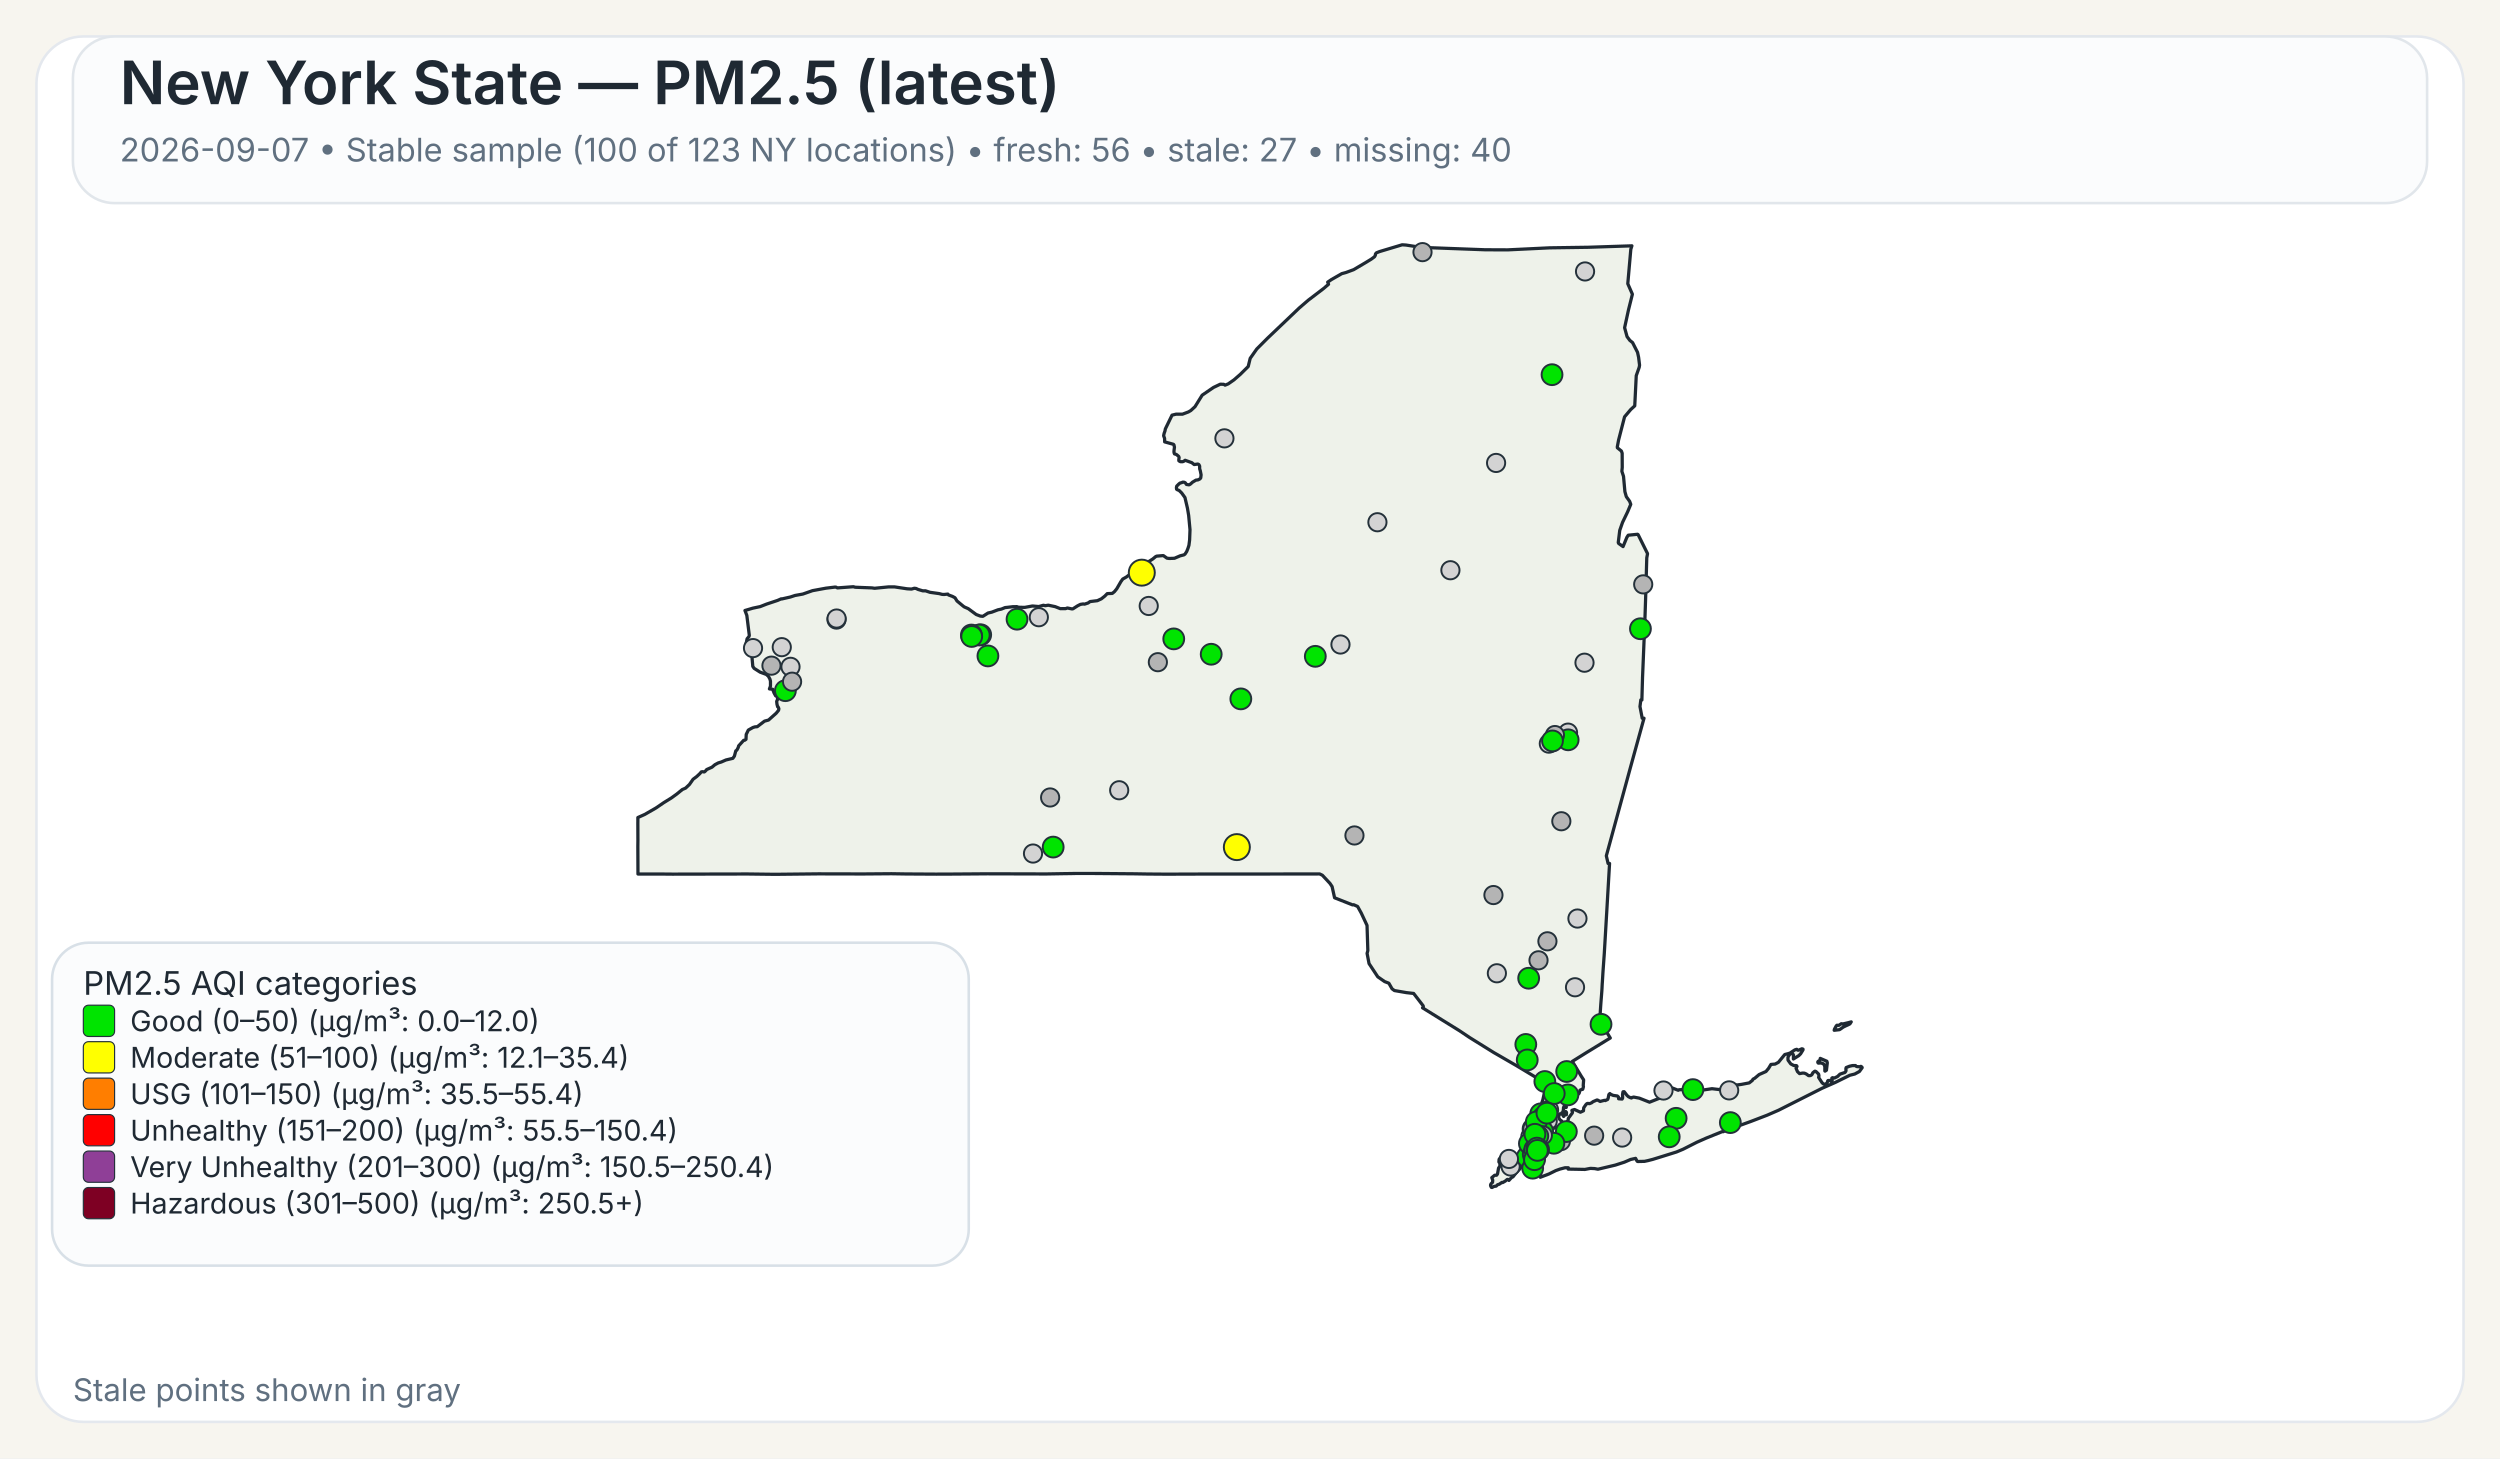
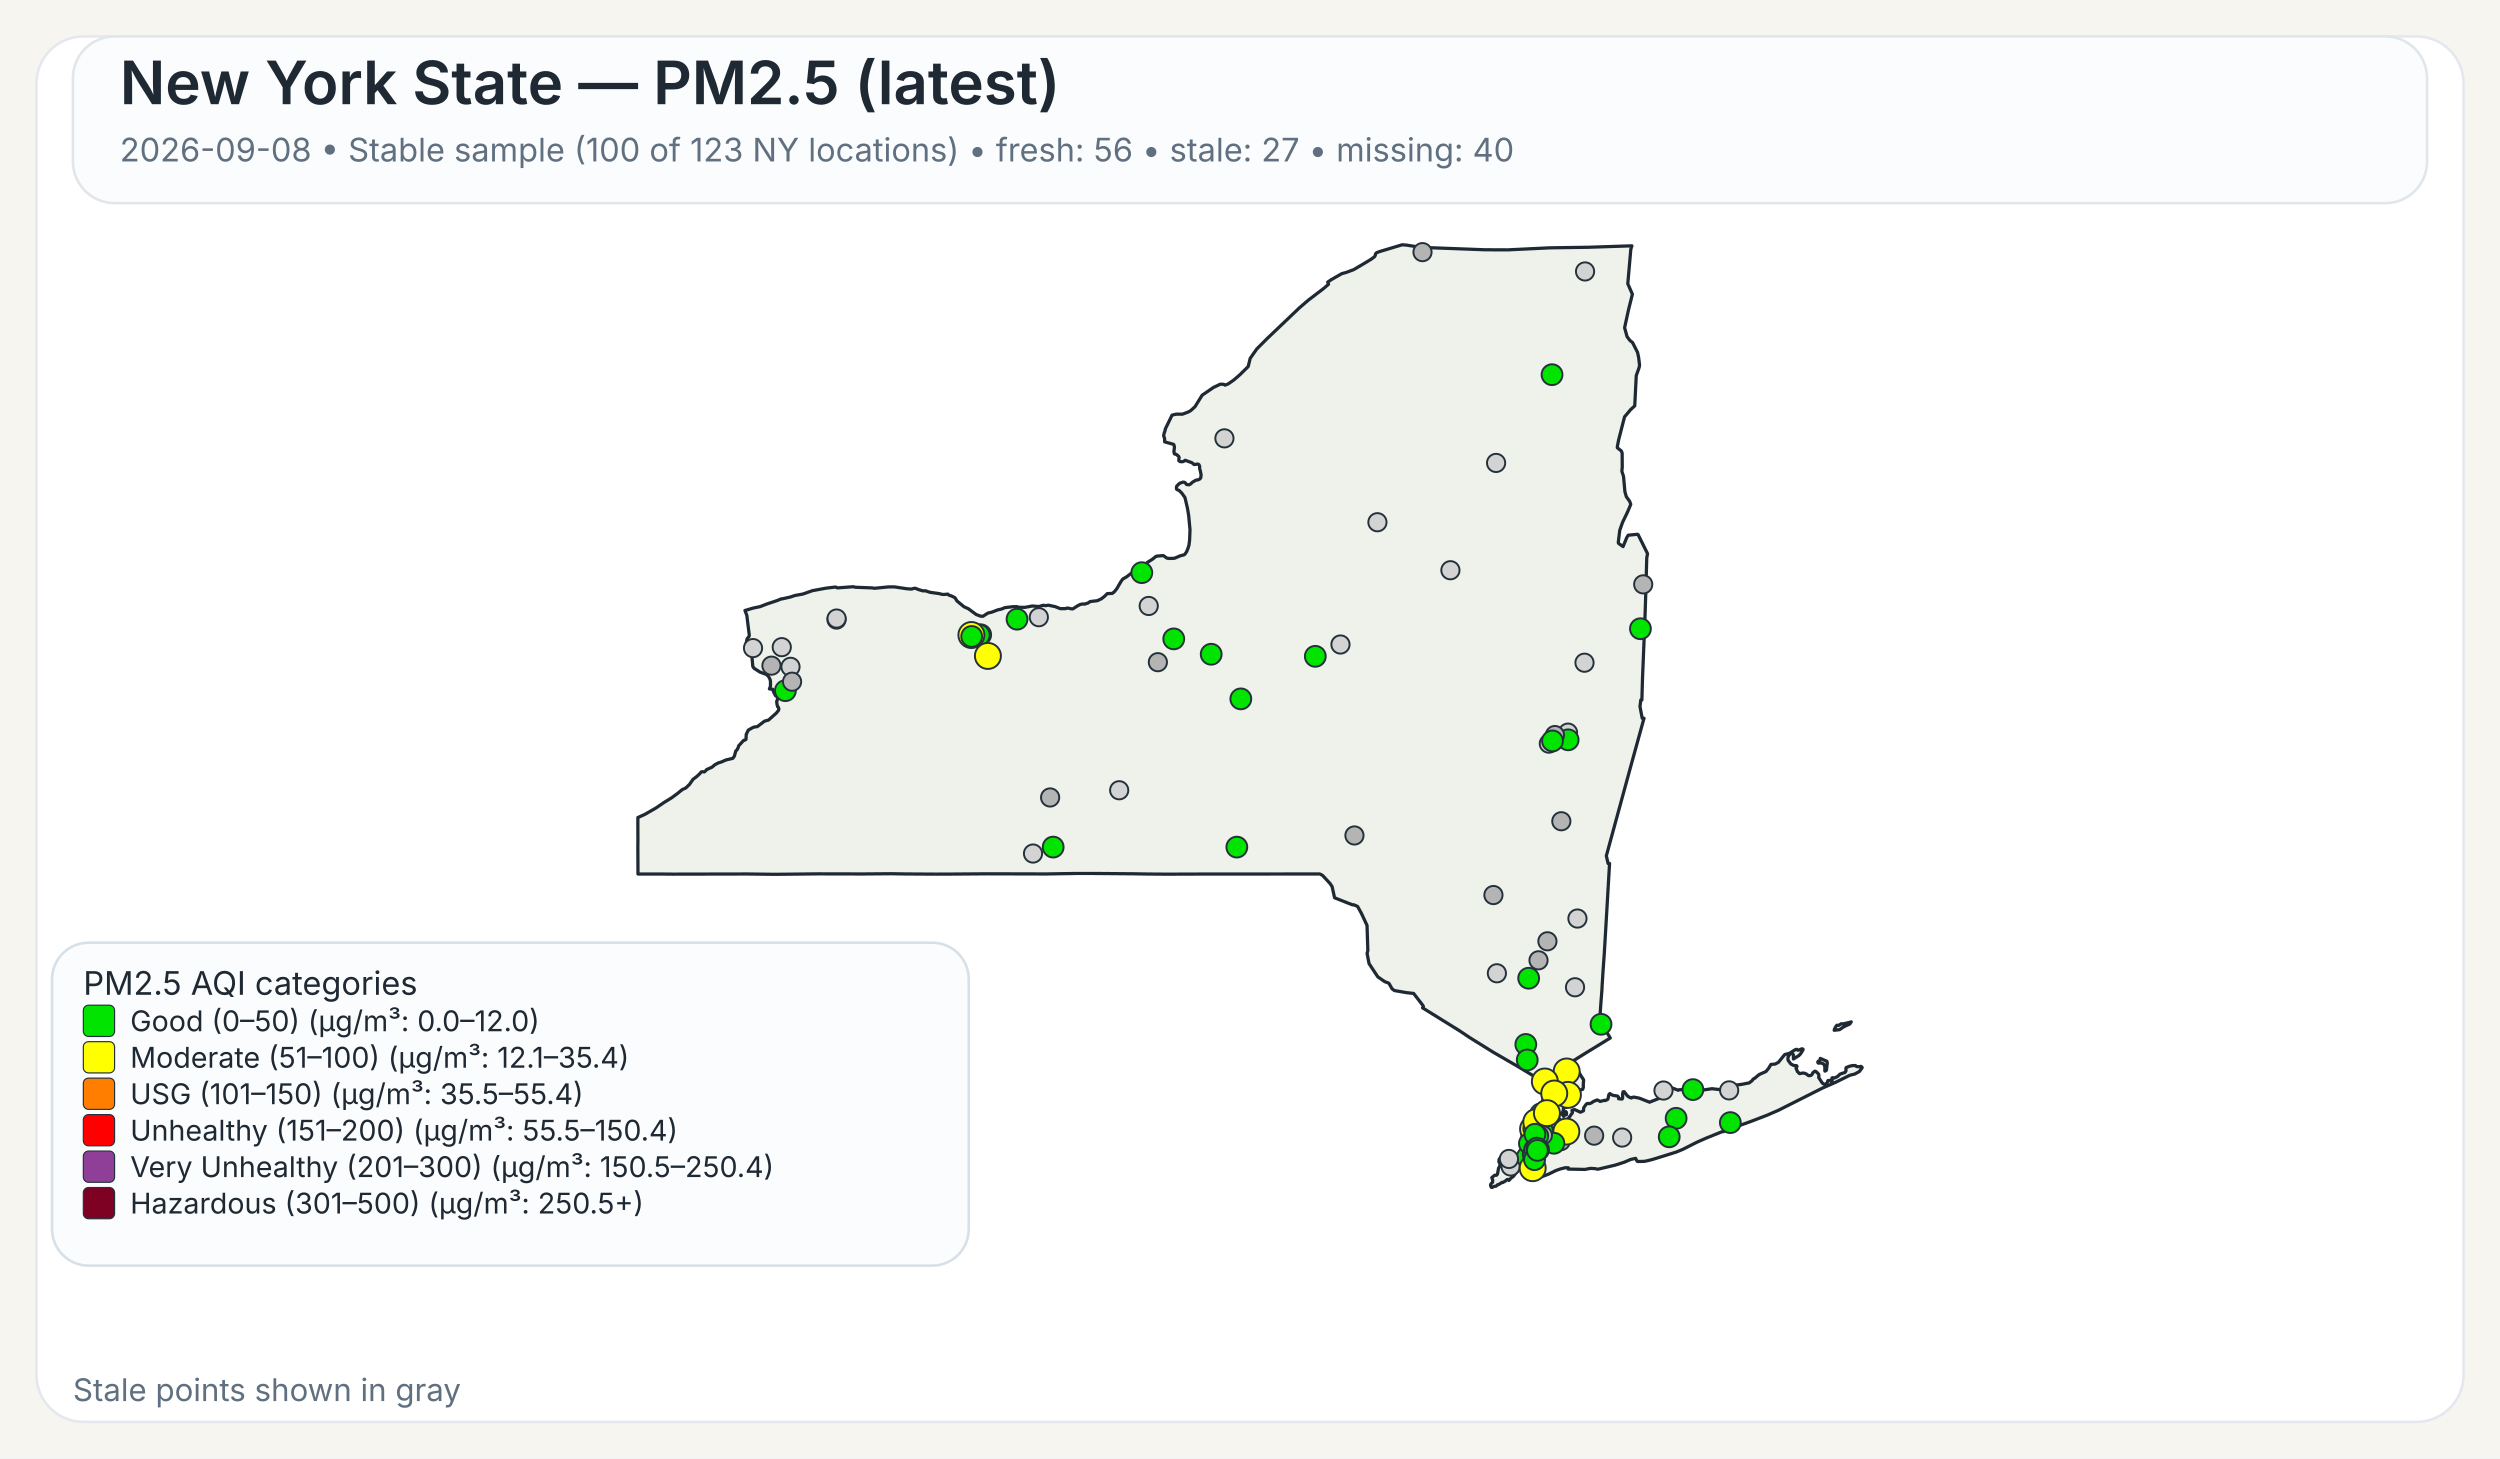
<svg xmlns="http://www.w3.org/2000/svg" width="960" height="560">
  <rect x="0" y="0" width="960" height="560" fill="#F7F5EF" />
  <rect x="14" y="14" width="932" height="532" rx="18" ry="18" fill="#FFFFFF" stroke="#E4E8EE" stroke-width="1" />
  <rect x="28" y="14" width="904" height="64" rx="16" ry="16" fill="#FBFCFD" stroke="#E1E6EB" stroke-width="1" />
  <text x="46" y="40" font-family="Public Sans, Inter, Aptos, Segoe UI, Arial, sans-serif" font-size="23" font-weight="600" fill="#1F2933">New York State — PM2.5 (latest)</text>
-   <text x="46" y="62" font-family="Public Sans, Inter, Aptos, Segoe UI, Arial, sans-serif" font-size="12.5" font-weight="400" fill="#607080">2026-09-07 • Stable sample (100 of 123 NY locations) • fresh: 56 • stale: 27 • missing: 40</text>
+   <text x="46" y="62" font-family="Public Sans, Inter, Aptos, Segoe UI, Arial, sans-serif" font-size="12.5" font-weight="400" fill="#607080">2026-09-08 • Stable sample (100 of 123 NY locations) • fresh: 56 • stale: 27 • missing: 40</text>
  <path d="M601.06,426.90 L601.23,426.83 L601.48,427.07 L601.55,427.32 L601.50,428.06 L601.28,428.08 L601.08,427.81 L601.04,427.27 L601.06,426.90 Z" fill="#EEF2EA" stroke="#1F2933" stroke-width="1.25" stroke-linejoin="round" />
  <path d="M585.16,439.66 L585.21,439.61 L585.24,439.63 L585.33,439.75 L585.00,440.50 L584.94,440.59 L584.83,440.54 L584.77,440.43 L584.80,440.38 L585.16,439.66 Z" fill="#EEF2EA" stroke="#1F2933" stroke-width="1.25" stroke-linejoin="round" />
  <path d="M579.00,452.87 L578.74,452.93 L578.02,453.54 L577.00,454.12 L576.75,454.04 L575.70,454.75 L575.07,454.93 L574.52,455.48 L573.72,455.58 L572.92,456.00 L572.71,455.95 L572.45,455.50 L572.36,455.05 L572.56,454.57 L573.14,454.01 L573.21,453.18 L572.85,452.21 L573.97,451.28 L574.68,451.28 L575.04,450.81 L575.45,448.53 L575.88,447.92 L575.97,447.53 L575.92,446.38 L575.63,446.32 L575.58,446.12 L575.66,445.16 L576.32,444.30 L576.87,444.03 L577.23,444.07 L577.46,444.30 L578.49,444.56 L580.44,444.30 L582.44,443.79 L583.07,443.83 L583.44,444.38 L583.57,445.77 L584.00,446.72 L584.43,447.38 L584.07,448.20 L583.53,448.95 L582.19,450.36 L580.96,451.93 L580.89,451.88 L580.35,452.27 L579.42,453.28 L579.25,452.99 L579.00,452.87 Z" fill="#EEF2EA" stroke="#1F2933" stroke-width="1.25" stroke-linejoin="round" />
  <path d="M698.65,407.28 L698.89,406.98 L698.98,406.42 L701.51,407.51 L701.69,408.12 L701.35,410.97 L700.83,411.31 L700.74,411.25 L700.74,409.57 L700.38,408.71 L700.19,408.52 L699.35,408.18 L698.24,408.24 L698.08,408.08 L698.02,407.81 L698.15,407.57 L698.65,407.28 Z" fill="#EEF2EA" stroke="#1F2933" stroke-width="1.25" stroke-linejoin="round" />
  <path d="M709.87,392.68 L710.87,392.40 L710.37,393.17 L709.71,393.51 L708.74,393.94 L707.77,394.42 L706.83,395.10 L706.37,395.39 L704.33,395.63 L704.44,395.18 L704.77,394.57 L705.12,393.94 L705.39,393.69 L706.11,393.74 L707.05,393.11 L707.70,393.19 L709.32,392.81 L709.87,392.68 Z" fill="#EEF2EA" stroke="#1F2933" stroke-width="1.25" stroke-linejoin="round" />
  <path d="M601.43,424.75 L601.44,424.82 L601.44,424.87 L601.44,424.97 L601.48,425.16 L601.44,425.24 L601.21,425.31 L600.95,425.08 L600.95,424.92 L601.10,424.88 L601.13,424.65 L601.23,424.58 L601.37,424.64 L601.42,424.70 L601.43,424.75 Z" fill="#EEF2EA" stroke="#1F2933" stroke-width="1.25" stroke-linejoin="round" />
  <path d="M623.05,163.10 L621.53,169.00 L621.04,171.61 L621.07,171.95 L622.62,173.20 L622.91,174.06 L622.94,179.46 L622.80,180.98 L623.43,182.92 L623.96,188.79 L624.50,190.70 L624.50,190.71 L625.79,192.51 L626.21,193.67 L625.60,195.12 L625.01,196.54 L623.06,200.59 L622.75,201.47 L621.98,203.67 L621.41,208.34 L621.56,208.68 L623.25,209.89 L624.72,206.33 L625.25,205.52 L628.84,205.16 L629.06,205.34 L632.45,212.18 L632.66,212.61 L632.36,214.21 L632.03,225.74 L632.03,225.80 L632.02,226.34 L632.00,227.05 L631.90,230.25 L631.64,238.09 L631.03,253.00 L630.74,259.97 L630.73,260.06 L630.73,260.23 L630.48,268.80 L630.08,268.74 L629.75,271.32 L630.61,275.80 L631.30,275.80 L628.80,284.88 L626.09,294.70 L622.63,307.38 L616.83,328.64 L617.50,331.57 L618.07,331.57 L617.02,349.62 L617.02,349.66 L616.71,354.88 L616.28,362.25 L616.04,366.27 L615.53,373.42 L615.30,377.22 L615.29,377.28 L615.29,377.35 L615.28,377.44 L615.28,377.49 L615.27,377.53 L615.19,379.03 L615.19,379.14 L615.18,379.18 L615.18,379.35 L615.17,379.49 L615.12,380.31 L615.09,380.73 L615.08,380.89 L614.72,385.46 L614.66,386.30 L614.29,391.98 L618.35,398.60 L616.75,399.56 L616.45,399.75 L610.52,403.39 L609.46,404.03 L609.01,404.31 L603.77,407.58 L605.77,410.89 L606.19,411.58 L606.62,412.29 L607.18,413.23 L608.08,414.62 L608.12,414.70 L607.96,416.83 L608.04,417.28 L607.81,418.17 L607.68,418.35 L607.54,418.27 L606.73,418.62 L606.42,419.73 L606.23,420.03 L605.55,420.48 L604.13,421.08 L603.54,421.65 L602.05,422.64 L600.59,424.82 L600.46,425.17 L600.38,425.37 L600.34,426.13 L600.15,426.98 L600.19,427.32 L600.39,427.51 L600.54,427.87 L600.54,428.09 L600.53,428.27 L600.60,428.55 L600.51,428.65 L600.44,428.71 L600.35,428.62 L600.18,428.29 L600.01,427.93 L600.10,427.54 L599.94,427.19 L599.85,427.21 L599.64,427.48 L599.51,427.81 L599.07,427.70 L598.72,427.92 L598.55,428.85 L598.57,429.17 L598.77,429.63 L599.21,430.17 L599.64,430.41 L600.31,431.59 L600.59,432.07 L600.90,432.04 L601.36,431.60 L601.36,431.60 L602.21,429.98 L602.19,429.51 L603.74,427.42 L603.84,427.11 L603.60,426.42 L603.67,426.33 L604.61,426.05 L606.88,427.09 L607.17,426.96 L608.05,426.54 L608.14,425.40 L608.93,424.24 L609.36,423.80 L609.77,423.70 L610.33,423.82 L611.26,423.43 L611.66,423.07 L613.16,422.42 L613.38,422.39 L614.46,422.95 L616.17,422.51 L616.43,422.62 L617.32,422.20 L617.49,421.82 L617.52,421.77 L617.81,420.28 L618.19,419.93 L618.22,419.96 L618.50,420.18 L618.60,420.26 L618.84,420.36 L619.48,420.63 L619.66,420.66 L619.90,420.69 L620.59,420.79 L621.03,420.85 L621.08,420.86 L621.49,421.26 L621.50,421.39 L621.55,421.93 L622.90,422.03 L623.09,421.64 L623.06,420.27 L623.21,419.33 L623.28,419.23 L623.69,419.22 L624.78,420.64 L625.29,421.11 L626.07,421.51 L626.50,421.62 L626.59,421.46 L627.35,421.28 L629.51,421.69 L629.51,421.69 L633.42,423.24 L638.19,421.34 L638.36,420.84 L638.45,419.18 L638.68,418.35 L640.49,417.89 L642.20,417.80 L644.45,418.67 L644.65,418.48 L647.29,418.32 L649.72,418.35 L652.18,418.65 L653.70,418.61 L657.40,418.06 L660.48,418.42 L661.32,417.62 L664.03,416.80 L665.53,416.46 L666.97,416.64 L668.73,416.40 L671.71,415.83 L672.90,414.88 L673.16,414.40 L673.82,414.05 L675.50,412.63 L678.13,411.46 L679.12,410.27 L680.04,408.74 L681.66,408.60 L682.91,407.93 L685.34,404.94 L686.69,404.59 L687.35,404.38 L689.21,403.16 L689.94,402.93 L690.28,403.23 L690.57,403.30 L691.93,402.73 L692.35,402.87 L692.38,403.11 L691.44,404.66 L690.75,405.35 L688.66,406.65 L688.68,405.06 L688.30,404.60 L687.92,404.54 L687.60,404.66 L687.09,405.06 L686.58,406.01 L686.59,407.08 L687.65,408.54 L688.81,409.15 L689.85,409.20 L690.06,409.50 L689.68,410.21 L690.24,411.51 L691.03,412.27 L692.17,412.06 L692.88,412.09 L693.59,412.39 L694.51,413.06 L695.19,413.03 L695.62,412.79 L695.84,412.56 L696.12,411.95 L696.83,411.38 L696.98,411.33 L697.37,411.49 L698.35,412.46 L698.48,413.14 L698.35,413.73 L699.60,415.66 L700.04,416.12 L700.44,416.32 L700.84,416.33 L701.58,415.93 L701.76,415.37 L701.81,415.13 L701.99,414.91 L702.86,414.89 L703.07,415.26 L703.12,415.25 L703.24,415.22 L703.45,415.13 L703.57,414.86 L703.45,414.38 L703.43,414.00 L703.70,413.83 L704.39,413.98 L705.62,413.37 L706.56,412.46 L708.48,411.82 L708.83,411.29 L708.88,410.85 L708.80,410.51 L708.92,409.94 L710.19,409.44 L711.31,409.19 L712.51,409.17 L712.73,409.44 L713.09,409.58 L714.27,409.63 L714.58,409.48 L714.99,409.75 L715.07,409.99 L714.02,411.45 L712.24,412.42 L710.34,412.90 L704.77,415.65 L699.71,417.88 L682.98,426.32 L678.57,428.24 L672.42,430.60 L662.20,434.30 L661.73,434.58 L661.49,434.51 L660.84,434.74 L655.19,437.03 L651.62,438.61 L646.31,441.30 L643.78,442.36 L638.41,444.04 L634.66,445.20 L632.83,445.67 L631.47,445.96 L631.32,445.96 L628.83,446.02 L628.63,445.87 L628.07,444.81 L626.15,445.24 L623.74,446.28 L621.85,446.89 L620.27,447.40 L613.61,448.98 L612.34,448.74 L610.73,448.66 L608.60,449.06 L605.36,448.99 L602.17,448.93 L602.19,448.77 L602.25,448.43 L600.97,448.42 L599.39,448.83 L599.07,448.91 L597.43,449.50 L594.79,450.81 L591.48,452.07 L591.48,451.26 L591.59,450.86 L591.41,450.49 L591.24,450.39 L590.88,450.18 L590.56,449.81 L590.00,449.87 L588.10,450.05 L587.46,450.03 L587.05,449.85 L586.87,449.72 L586.81,449.43 L587.15,448.99 L587.21,448.90 L587.49,448.42 L587.39,448.02 L586.94,447.62 L585.63,447.32 L585.23,446.64 L585.06,445.69 L585.31,444.71 L585.45,444.41 L585.68,443.96 L586.50,442.95 L586.37,441.37 L586.22,441.17 L586.16,441.08 L586.11,440.71 L586.29,440.19 L586.49,440.03 L586.59,439.53 L586.42,439.11 L586.13,438.91 L586.77,435.14 L587.04,434.58 L587.53,433.54 L588.00,432.56 L588.37,431.79 L590.66,426.98 L591.27,425.68 L591.55,425.09 L591.55,425.09 L591.90,424.00 L592.36,422.57 L592.47,422.24 L593.89,415.87 L593.37,415.86 L592.83,415.54 L585.14,410.91 L585.14,410.91 L582.09,409.08 L581.83,408.93 L574.90,404.92 L573.64,404.20 L565.84,399.35 L564.27,398.37 L560.37,395.76 L546.26,387.01 L546.57,386.68 L546.49,386.22 L542.83,381.48 L542.63,381.46 L540.06,381.17 L535.45,380.37 L534.54,379.69 L533.32,377.55 L531.70,376.93 L529.06,375.09 L525.71,370.01 L525.14,367.03 L524.96,366.10 L525.25,365.02 L524.94,355.37 L522.72,350.61 L521.32,348.08 L519.78,347.40 L519.41,347.49 L512.48,344.75 L511.52,340.44 L510.72,339.24 L507.79,336.09 L506.74,335.59 L502.43,335.60 L502.18,335.60 L499.75,335.60 L499.39,335.61 L499.35,335.61 L469.83,335.63 L469.66,335.63 L462.36,335.64 L461.30,335.63 L460.85,335.63 L460.00,335.64 L448.21,335.68 L447.85,335.68 L441.17,335.63 L440.91,335.63 L435.49,335.54 L435.46,335.54 L420.14,335.41 L418.99,335.41 L413.90,335.41 L413.83,335.41 L413.52,335.41 L412.93,335.41 L412.60,335.42 L411.23,335.45 L411.22,335.45 L408.74,335.48 L408.73,335.48 L401.77,335.60 L379.14,335.54 L372.91,335.59 L364.59,335.65 L360.26,335.66 L359.71,335.67 L347.88,335.60 L347.87,335.60 L342.30,335.51 L337.43,335.55 L331.40,335.60 L314.24,335.56 L297.70,335.74 L295.08,335.71 L287.13,335.61 L286.61,335.61 L258.23,335.67 L257.47,335.66 L253.93,335.63 L253.07,335.62 L253.07,335.63 L244.98,335.62 L244.93,325.04 L244.95,323.48 L244.96,322.52 L244.95,321.67 L244.95,321.16 L244.95,320.84 L244.93,316.08 L244.94,315.42 L244.94,313.93 L247.57,312.75 L251.88,310.27 L254.93,308.19 L257.77,306.44 L259.87,304.92 L262.02,303.17 L263.28,302.62 L264.74,301.24 L266.14,299.24 L267.54,298.19 L268.72,297.09 L269.32,296.39 L269.90,296.33 L270.33,296.44 L270.54,296.38 L271.04,295.92 L271.36,295.51 L273.40,294.60 L274.52,293.65 L275.81,292.96 L276.98,292.61 L278.76,291.83 L281.41,291.20 L282.01,290.34 L282.12,289.92 L282.55,288.31 L282.75,288.22 L283.00,287.95 L283.49,287.01 L283.63,286.42 L285.57,284.28 L285.90,284.29 L286.46,283.91 L286.55,282.02 L287.35,280.35 L289.13,279.36 L289.89,279.12 L290.78,279.05 L293.57,276.92 L295.12,276.50 L298.07,273.86 L298.97,272.76 L299.09,272.13 L298.79,271.45 L298.62,271.42 L298.36,270.43 L298.24,269.33 L298.55,268.66 L298.61,268.16 L298.25,267.28 L297.85,267.20 L297.24,266.09 L296.70,264.68 L295.46,264.54 L295.86,263.47 L295.86,261.59 L295.66,260.80 L295.08,259.71 L294.94,259.59 L294.28,258.99 L291.89,258.11 L289.57,256.64 L289.07,255.88 L288.57,250.10 L288.55,249.89 L286.78,249.43 L286.31,248.17 L286.88,245.30 L287.63,244.40 L287.73,243.95 L286.78,236.32 L286.06,234.43 L289.07,233.54 L291.93,232.93 L294.37,231.97 L298.62,230.55 L299.99,229.95 L300.12,230.02 L303.47,229.26 L305.29,228.66 L308.28,228.12 L312.00,226.81 L317.17,225.86 L320.65,225.44 L321.03,225.47 L321.59,225.76 L322.04,225.72 L327.70,225.30 L328.39,225.50 L334.82,225.75 L335.83,225.90 L341.09,225.38 L343.51,225.37 L348.32,226.10 L349.98,226.20 L350.03,226.20 L351.12,225.89 L351.79,225.98 L352.52,226.34 L354.31,226.87 L355.38,226.87 L357.13,227.45 L360.63,227.94 L361.77,228.24 L362.50,228.28 L363.98,228.13 L364.17,228.44 L365.74,229.01 L366.72,229.54 L367.48,230.77 L369.92,232.79 L370.31,233.07 L371.82,233.73 L373.38,234.88 L374.86,235.97 L376.42,236.57 L377.42,236.67 L379.40,235.40 L380.84,235.07 L383.21,234.17 L384.54,233.89 L385.93,233.32 L386.27,233.28 L386.83,233.22 L388.90,232.98 L390.48,232.95 L391.11,233.18 L393.48,233.24 L396.46,232.70 L398.89,232.91 L400.66,232.42 L401.43,232.58 L402.53,232.39 L405.18,232.95 L407.17,233.73 L409.20,233.71 L409.87,233.47 L411.66,233.83 L412.03,233.77 L413.80,232.63 L414.88,232.08 L415.91,231.92 L416.48,231.99 L417.81,231.55 L418.60,231.00 L421.39,230.66 L422.92,229.95 L424.23,228.91 L425.18,227.95 L425.69,227.93 L427.12,227.87 L427.93,227.21 L428.83,226.10 L430.44,223.32 L431.14,222.35 L431.96,221.89 L432.55,221.55 L435.18,219.53 L437.03,218.59 L437.61,217.92 L437.98,217.72 L438.51,217.88 L439.70,217.38 L440.56,215.99 L442.64,214.67 L443.82,213.70 L444.23,213.55 L446.72,213.34 L448.11,214.33 L448.97,214.45 L450.99,214.38 L453.20,213.43 L454.63,213.07 L455.05,212.77 L455.69,211.79 L456.17,210.59 L456.55,209.40 L456.81,207.36 L456.96,203.41 L456.73,200.97 L456.44,197.89 L455.97,195.10 L455.02,191.05 L453.78,189.32 L452.78,188.33 L452.13,188.08 L451.81,187.86 L451.74,187.30 L451.84,186.69 L452.22,186.31 L452.64,185.89 L453.10,185.51 L453.80,185.32 L454.18,185.14 L454.70,185.18 L455.13,185.37 L455.61,186.03 L456.63,186.18 L457.19,185.84 L457.91,185.17 L459.24,184.37 L460.00,184.28 L460.73,183.93 L461.08,183.54 L461.22,182.35 L460.90,180.72 L460.70,180.14 L460.66,179.72 L460.67,178.99 L460.38,178.40 L459.97,178.19 L458.56,178.39 L457.66,177.67 L455.09,176.75 L454.57,177.13 L454.12,177.30 L453.65,177.30 L453.29,177.28 L452.94,177.12 L452.67,176.90 L452.67,176.38 L452.79,175.72 L452.62,175.27 L451.89,174.63 L451.54,174.45 L451.01,174.30 L450.87,173.94 L450.80,173.54 L450.84,172.88 L450.99,171.72 L450.78,170.78 L450.56,170.60 L447.23,169.68 L447.20,168.34 L446.83,167.32 L447.02,166.42 L447.35,165.48 L447.50,164.69 L450.06,159.42 L451.61,159.04 L454.05,159.05 L456.36,158.18 L457.28,157.64 L458.88,156.17 L461.63,151.75 L465.96,148.79 L468.59,147.53 L469.94,147.58 L470.43,147.90 L471.65,147.40 L473.83,145.88 L476.29,143.74 L476.97,143.06 L479.31,140.74 L480.08,137.59 L482.60,134.01 L486.70,129.90 L498.91,118.26 L502.36,115.29 L508.27,110.78 L510.16,109.15 L509.83,108.34 L511.28,107.35 L515.25,105.08 L516.86,104.64 L519.80,103.55 L524.26,100.92 L526.51,99.55 L527.81,98.60 L528.14,98.00 L528.16,97.54 L528.55,97.08 L529.76,96.60 L538.43,94.00 L539.92,94.10 L544.47,94.80 L545.84,95.00 L570.26,95.91 L578.85,95.95 L585.96,95.61 L595.04,95.17 L609.91,94.95 L626.65,94.40 L626.23,95.73 L625.68,102.02 L625.07,108.95 L626.84,112.98 L625.33,119.03 L623.85,125.84 L624.79,129.27 L625.53,130.26 L625.83,130.68 L626.91,131.56 L626.91,131.56 L628.81,135.29 L629.22,137.19 L629.59,140.21 L629.45,141.06 L628.32,144.25 L627.83,154.15 L627.74,155.85 L626.19,157.27 L623.83,160.07 L623.05,163.10 Z" fill="#EEF2EA" stroke="#1F2933" stroke-width="1.25" stroke-linejoin="round" />
  <circle cx="574.80" cy="373.74" r="3.50" fill="lightgray" stroke="#24313A" stroke-width="0.75" />
  <circle cx="296.24" cy="255.61" r="3.50" fill="rgb(180,180,180)" stroke="#24313A" stroke-width="0.75" />
  <circle cx="585.91" cy="401.06" r="4.00" fill="#00E400" stroke="#24313A" stroke-width="0.75" />
  <circle cx="590.67" cy="430.08" r="3.50" fill="lightgray" stroke="#24313A" stroke-width="0.75" />
  <circle cx="587.01" cy="375.64" r="4.00" fill="#00E400" stroke="#24313A" stroke-width="0.75" />
  <circle cx="580.07" cy="447.93" r="3.50" fill="lightgray" stroke="#24313A" stroke-width="0.75" />
  <circle cx="528.93" cy="200.54" r="3.50" fill="lightgray" stroke="#24313A" stroke-width="0.75" />
  <circle cx="622.90" cy="436.82" r="3.50" fill="lightgray" stroke="#24313A" stroke-width="0.75" />
  <circle cx="321.22" cy="237.92" r="3.50" fill="lightgray" stroke="#24313A" stroke-width="0.75" />
  <circle cx="556.96" cy="218.97" r="3.50" fill="lightgray" stroke="#24313A" stroke-width="0.75" />
  <circle cx="574.50" cy="177.77" r="3.50" fill="lightgray" stroke="#24313A" stroke-width="0.75" />
  <circle cx="429.77" cy="303.46" r="3.50" fill="lightgray" stroke="#24313A" stroke-width="0.75" />
  <circle cx="514.74" cy="247.49" r="3.50" fill="lightgray" stroke="#24313A" stroke-width="0.75" />
  <circle cx="470.18" cy="168.33" r="3.50" fill="lightgray" stroke="#24313A" stroke-width="0.75" />
  <circle cx="376.59" cy="243.75" r="4.00" fill="#00E400" stroke="#24313A" stroke-width="0.75" />
  <circle cx="591.63" cy="427.72" r="4.00" fill="#00E400" stroke="#24313A" stroke-width="0.75" />
  <circle cx="593.40" cy="430.37" r="3.50" fill="lightgray" stroke="#24313A" stroke-width="0.75" />
  <circle cx="593.93" cy="437.51" r="4.00" fill="#00E400" stroke="#24313A" stroke-width="0.75" />
  <circle cx="602.12" cy="281.33" r="3.50" fill="lightgray" stroke="#24313A" stroke-width="0.75" />
  <circle cx="398.91" cy="237.01" r="3.50" fill="lightgray" stroke="#24313A" stroke-width="0.75" />
  <circle cx="598.03" cy="436.67" r="4.00" fill="#00E400" stroke="#24313A" stroke-width="0.75" />
  <circle cx="595.98" cy="143.88" r="4.00" fill="#00E400" stroke="#24313A" stroke-width="0.75" />
-   <circle cx="601.61" cy="411.46" r="4.00" fill="#00E400" stroke="#24313A" stroke-width="0.75" />
+   <circle cx="601.61" cy="411.46" r="5.00" fill="#FFFF00" stroke="#24313A" stroke-width="0.75" />
  <circle cx="608.45" cy="254.48" r="3.50" fill="lightgray" stroke="#24313A" stroke-width="0.75" />
  <circle cx="604.81" cy="379.11" r="3.50" fill="lightgray" stroke="#24313A" stroke-width="0.75" />
  <circle cx="588.51" cy="437.27" r="3.50" fill="rgb(180,180,180)" stroke="#24313A" stroke-width="0.75" />
  <circle cx="465.10" cy="251.23" r="4.00" fill="#00E400" stroke="#24313A" stroke-width="0.75" />
  <circle cx="396.68" cy="327.76" r="3.50" fill="lightgray" stroke="#24313A" stroke-width="0.75" />
  <circle cx="643.63" cy="429.43" r="4.00" fill="#00E400" stroke="#24313A" stroke-width="0.75" />
  <circle cx="586.47" cy="444.33" r="4.00" fill="#00E400" stroke="#24313A" stroke-width="0.75" />
  <circle cx="303.55" cy="256.06" r="3.50" fill="lightgray" stroke="#24313A" stroke-width="0.75" />
  <circle cx="602.17" cy="284.09" r="4.00" fill="#00E400" stroke="#24313A" stroke-width="0.75" />
  <circle cx="301.59" cy="265.22" r="4.00" fill="#00E400" stroke="#24313A" stroke-width="0.75" />
  <circle cx="321.26" cy="237.52" r="3.50" fill="lightgray" stroke="#24313A" stroke-width="0.75" />
  <circle cx="612.15" cy="436.09" r="3.50" fill="rgb(180,180,180)" stroke="#24313A" stroke-width="0.75" />
  <circle cx="587.88" cy="438.53" r="3.50" fill="rgb(180,180,180)" stroke="#24313A" stroke-width="0.75" />
  <circle cx="591.83" cy="440.12" r="3.50" fill="lightgray" stroke="#24313A" stroke-width="0.75" />
  <circle cx="594.32" cy="430.48" r="3.50" fill="lightgray" stroke="#24313A" stroke-width="0.75" />
  <circle cx="594.83" cy="426.21" r="3.50" fill="lightgray" stroke="#24313A" stroke-width="0.75" />
  <circle cx="605.74" cy="352.72" r="3.50" fill="lightgray" stroke="#24313A" stroke-width="0.75" />
  <circle cx="664.00" cy="418.71" r="3.50" fill="lightgray" stroke="#24313A" stroke-width="0.75" />
  <circle cx="546.24" cy="96.82" r="3.50" fill="rgb(180,180,180)" stroke="#24313A" stroke-width="0.75" />
  <circle cx="638.78" cy="418.76" r="3.50" fill="lightgray" stroke="#24313A" stroke-width="0.75" />
  <circle cx="304.16" cy="261.77" r="3.50" fill="rgb(180,180,180)" stroke="#24313A" stroke-width="0.75" />
  <circle cx="441.11" cy="232.69" r="3.50" fill="lightgray" stroke="#24313A" stroke-width="0.75" />
  <circle cx="598.43" cy="436.52" r="4.00" fill="#00E400" stroke="#24313A" stroke-width="0.75" />
  <circle cx="376.03" cy="243.84" r="4.00" fill="#00E400" stroke="#24313A" stroke-width="0.75" />
  <circle cx="592.26" cy="428.72" r="3.50" fill="rgb(180,180,180)" stroke="#24313A" stroke-width="0.75" />
  <circle cx="579.43" cy="445.03" r="3.50" fill="lightgray" stroke="#24313A" stroke-width="0.75" />
-   <circle cx="602.08" cy="420.44" r="4.00" fill="#00E400" stroke="#24313A" stroke-width="0.75" />
+   <circle cx="602.08" cy="420.44" r="5.00" fill="#FFFF00" stroke="#24313A" stroke-width="0.75" />
  <circle cx="590.18" cy="441.64" r="3.50" fill="rgb(180,180,180)" stroke="#24313A" stroke-width="0.75" />
  <circle cx="520.11" cy="320.82" r="3.50" fill="rgb(180,180,180)" stroke="#24313A" stroke-width="0.75" />
  <circle cx="601.48" cy="434.51" r="3.50" fill="rgb(180,180,180)" stroke="#24313A" stroke-width="0.75" />
  <circle cx="598.28" cy="436.62" r="3.50" fill="rgb(180,180,180)" stroke="#24313A" stroke-width="0.75" />
  <circle cx="601.48" cy="434.52" r="3.50" fill="lightgray" stroke="#24313A" stroke-width="0.75" />
  <circle cx="608.66" cy="104.24" r="3.50" fill="lightgray" stroke="#24313A" stroke-width="0.75" />
-   <circle cx="373.02" cy="243.85" r="4.00" fill="#00E400" stroke="#24313A" stroke-width="0.75" />
+   <circle cx="373.02" cy="243.85" r="5.00" fill="#FFFF00" stroke="#24313A" stroke-width="0.75" />
  <circle cx="598.27" cy="436.67" r="3.50" fill="lightgray" stroke="#24313A" stroke-width="0.75" />
  <circle cx="598.28" cy="436.62" r="3.50" fill="lightgray" stroke="#24313A" stroke-width="0.75" />
  <circle cx="587.67" cy="436.46" r="3.50" fill="lightgray" stroke="#24313A" stroke-width="0.75" />
  <circle cx="590.79" cy="368.76" r="3.50" fill="rgb(180,180,180)" stroke="#24313A" stroke-width="0.75" />
-   <circle cx="593.22" cy="415.30" r="4.00" fill="#00E400" stroke="#24313A" stroke-width="0.75" />
-   <circle cx="590.92" cy="439.03" r="4.00" fill="#00E400" stroke="#24313A" stroke-width="0.75" />
+   <circle cx="593.22" cy="415.30" r="5.00" fill="#FFFF00" stroke="#24313A" stroke-width="0.75" />
+   <circle cx="590.92" cy="439.03" r="5.00" fill="#FFFF00" stroke="#24313A" stroke-width="0.75" />
  <circle cx="300.20" cy="248.51" r="3.50" fill="lightgray" stroke="#24313A" stroke-width="0.75" />
-   <circle cx="588.55" cy="448.58" r="4.00" fill="#00E400" stroke="#24313A" stroke-width="0.75" />
+   <circle cx="588.55" cy="448.58" r="5.00" fill="#FFFF00" stroke="#24313A" stroke-width="0.75" />
  <circle cx="592.77" cy="438.21" r="3.50" fill="lightgray" stroke="#24313A" stroke-width="0.75" />
  <circle cx="592.77" cy="438.23" r="3.50" fill="rgb(180,180,180)" stroke="#24313A" stroke-width="0.75" />
  <circle cx="592.78" cy="438.21" r="3.50" fill="rgb(180,180,180)" stroke="#24313A" stroke-width="0.75" />
  <circle cx="592.81" cy="438.17" r="3.50" fill="rgb(180,180,180)" stroke="#24313A" stroke-width="0.75" />
  <circle cx="592.70" cy="438.35" r="3.50" fill="rgb(180,180,180)" stroke="#24313A" stroke-width="0.75" />
  <circle cx="592.76" cy="438.20" r="3.50" fill="lightgray" stroke="#24313A" stroke-width="0.75" />
  <circle cx="592.66" cy="438.26" r="3.50" fill="lightgray" stroke="#24313A" stroke-width="0.75" />
  <circle cx="599.38" cy="438.19" r="3.50" fill="rgb(180,180,180)" stroke="#24313A" stroke-width="0.75" />
-   <circle cx="474.95" cy="325.29" r="5.00" fill="#FFFF00" stroke="#24313A" stroke-width="0.75" />
-   <circle cx="588.70" cy="433.55" r="4.00" fill="#00E400" stroke="#24313A" stroke-width="0.75" />
-   <circle cx="601.48" cy="434.52" r="4.00" fill="#00E400" stroke="#24313A" stroke-width="0.75" />
+   <circle cx="474.95" cy="325.29" r="4.00" fill="#00E400" stroke="#24313A" stroke-width="0.75" />
+   <circle cx="588.70" cy="433.55" r="5.00" fill="#FFFF00" stroke="#24313A" stroke-width="0.75" />
+   <circle cx="601.48" cy="434.52" r="5.00" fill="#FFFF00" stroke="#24313A" stroke-width="0.75" />
  <circle cx="629.93" cy="241.44" r="4.00" fill="#00E400" stroke="#24313A" stroke-width="0.75" />
  <circle cx="599.55" cy="315.36" r="3.50" fill="rgb(180,180,180)" stroke="#24313A" stroke-width="0.75" />
  <circle cx="588.57" cy="437.98" r="3.50" fill="lightgray" stroke="#24313A" stroke-width="0.75" />
  <circle cx="595.75" cy="285.13" r="3.50" fill="rgb(180,180,180)" stroke="#24313A" stroke-width="0.75" />
  <circle cx="589.13" cy="443.87" r="4.00" fill="#00E400" stroke="#24313A" stroke-width="0.75" />
  <circle cx="594.21" cy="361.46" r="3.50" fill="rgb(180,180,180)" stroke="#24313A" stroke-width="0.75" />
  <circle cx="614.79" cy="393.33" r="4.00" fill="#00E400" stroke="#24313A" stroke-width="0.75" />
  <circle cx="664.45" cy="431.08" r="3.50" fill="lightgray" stroke="#24313A" stroke-width="0.75" />
  <circle cx="597.09" cy="282.26" r="3.50" fill="rgb(180,180,180)" stroke="#24313A" stroke-width="0.75" />
  <circle cx="573.48" cy="343.70" r="3.50" fill="rgb(180,180,180)" stroke="#24313A" stroke-width="0.75" />
  <circle cx="373.13" cy="244.40" r="4.00" fill="#00E400" stroke="#24313A" stroke-width="0.75" />
  <circle cx="590.03" cy="441.87" r="4.00" fill="#00E400" stroke="#24313A" stroke-width="0.75" />
  <circle cx="664.45" cy="431.08" r="4.00" fill="#00E400" stroke="#24313A" stroke-width="0.75" />
-   <circle cx="596.83" cy="419.91" r="4.00" fill="#00E400" stroke="#24313A" stroke-width="0.75" />
+   <circle cx="596.83" cy="419.91" r="5.00" fill="#FFFF00" stroke="#24313A" stroke-width="0.75" />
  <circle cx="640.98" cy="436.54" r="4.00" fill="#00E400" stroke="#24313A" stroke-width="0.75" />
  <circle cx="587.29" cy="439.12" r="4.00" fill="#00E400" stroke="#24313A" stroke-width="0.75" />
  <circle cx="589.23" cy="444.79" r="4.00" fill="#00E400" stroke="#24313A" stroke-width="0.75" />
  <circle cx="588.46" cy="433.42" r="3.50" fill="rgb(180,180,180)" stroke="#24313A" stroke-width="0.75" />
  <circle cx="592.37" cy="434.42" r="4.00" fill="#00E400" stroke="#24313A" stroke-width="0.75" />
  <circle cx="594.75" cy="285.55" r="3.50" fill="lightgray" stroke="#24313A" stroke-width="0.75" />
  <circle cx="630.99" cy="224.40" r="3.50" fill="rgb(180,180,180)" stroke="#24313A" stroke-width="0.75" />
  <circle cx="590.52" cy="437.49" r="4.00" fill="#00E400" stroke="#24313A" stroke-width="0.75" />
-   <circle cx="589.94" cy="430.85" r="4.00" fill="#00E400" stroke="#24313A" stroke-width="0.75" />
+   <circle cx="589.94" cy="430.85" r="5.00" fill="#FFFF00" stroke="#24313A" stroke-width="0.75" />
  <circle cx="650.08" cy="418.41" r="4.00" fill="#00E400" stroke="#24313A" stroke-width="0.75" />
  <circle cx="596.15" cy="284.52" r="4.00" fill="#00E400" stroke="#24313A" stroke-width="0.75" />
  <circle cx="588.77" cy="443.25" r="4.00" fill="#00E400" stroke="#24313A" stroke-width="0.75" />
  <circle cx="596.70" cy="439.01" r="4.00" fill="#00E400" stroke="#24313A" stroke-width="0.75" />
  <circle cx="390.54" cy="237.77" r="4.00" fill="#00E400" stroke="#24313A" stroke-width="0.75" />
  <circle cx="589.36" cy="441.38" r="4.00" fill="#00E400" stroke="#24313A" stroke-width="0.75" />
  <circle cx="450.72" cy="245.33" r="4.00" fill="#00E400" stroke="#24313A" stroke-width="0.75" />
  <circle cx="444.62" cy="254.28" r="3.50" fill="rgb(180,180,180)" stroke="#24313A" stroke-width="0.75" />
-   <circle cx="379.36" cy="251.88" r="4.00" fill="#00E400" stroke="#24313A" stroke-width="0.75" />
-   <circle cx="594.02" cy="427.45" r="4.00" fill="#00E400" stroke="#24313A" stroke-width="0.75" />
+   <circle cx="379.36" cy="251.88" r="5.00" fill="#FFFF00" stroke="#24313A" stroke-width="0.75" />
+   <circle cx="594.02" cy="427.45" r="5.00" fill="#FFFF00" stroke="#24313A" stroke-width="0.75" />
  <circle cx="592.46" cy="435.94" r="3.50" fill="rgb(180,180,180)" stroke="#24313A" stroke-width="0.75" />
  <circle cx="289.16" cy="248.87" r="3.50" fill="lightgray" stroke="#24313A" stroke-width="0.75" />
  <circle cx="505.08" cy="252.03" r="4.00" fill="#00E400" stroke="#24313A" stroke-width="0.75" />
  <circle cx="590.51" cy="436.23" r="4.00" fill="#00E400" stroke="#24313A" stroke-width="0.75" />
  <circle cx="589.41" cy="435.56" r="4.00" fill="#00E400" stroke="#24313A" stroke-width="0.75" />
-   <circle cx="438.45" cy="219.90" r="5.00" fill="#FFFF00" stroke="#24313A" stroke-width="0.75" />
+   <circle cx="438.45" cy="219.90" r="4.00" fill="#00E400" stroke="#24313A" stroke-width="0.75" />
  <circle cx="589.25" cy="445.32" r="4.00" fill="#00E400" stroke="#24313A" stroke-width="0.75" />
  <circle cx="590.82" cy="441.48" r="4.00" fill="#00E400" stroke="#24313A" stroke-width="0.75" />
  <circle cx="476.48" cy="268.37" r="4.00" fill="#00E400" stroke="#24313A" stroke-width="0.75" />
  <circle cx="404.42" cy="325.28" r="4.00" fill="#00E400" stroke="#24313A" stroke-width="0.75" />
  <circle cx="403.25" cy="306.23" r="3.50" fill="rgb(180,180,180)" stroke="#24313A" stroke-width="0.75" />
  <circle cx="586.46" cy="407.02" r="4.00" fill="#00E400" stroke="#24313A" stroke-width="0.75" />
  <circle cx="590.18" cy="440.88" r="4.00" fill="#00E400" stroke="#24313A" stroke-width="0.75" />
  <circle cx="590.36" cy="441.75" r="4.00" fill="#00E400" stroke="#24313A" stroke-width="0.75" />
  <rect x="20" y="362" width="352" height="124" rx="14" ry="14" fill="#FBFCFD" stroke="#D8E0E7" stroke-width="1" />
  <text x="32" y="382" font-family="Inter, Aptos, Segoe UI, Arial, sans-serif" font-size="12.5" fill="#1F2933">PM2.5 AQI categories</text>
  <rect x="32" y="386" width="12" height="12" rx="2" ry="2" fill="#00E400" stroke="#24313A" stroke-width="0.45" />
  <text x="50" y="396" font-family="Inter, Aptos, Segoe UI, Arial, sans-serif" font-size="11" fill="#1F2933">Good (0–50)  (µg/m³: 0.0–12.0)</text>
  <rect x="32" y="400" width="12" height="12" rx="2" ry="2" fill="#FFFF00" stroke="#24313A" stroke-width="0.45" />
  <text x="50" y="410" font-family="Inter, Aptos, Segoe UI, Arial, sans-serif" font-size="11" fill="#1F2933">Moderate (51–100)  (µg/m³: 12.1–35.4)</text>
  <rect x="32" y="414" width="12" height="12" rx="2" ry="2" fill="#FF7E00" stroke="#24313A" stroke-width="0.45" />
  <text x="50" y="424" font-family="Inter, Aptos, Segoe UI, Arial, sans-serif" font-size="11" fill="#1F2933">USG (101–150)  (µg/m³: 35.5–55.4)</text>
  <rect x="32" y="428" width="12" height="12" rx="2" ry="2" fill="#FF0000" stroke="#24313A" stroke-width="0.45" />
  <text x="50" y="438" font-family="Inter, Aptos, Segoe UI, Arial, sans-serif" font-size="11" fill="#1F2933">Unhealthy (151–200)  (µg/m³: 55.5–150.4)</text>
  <rect x="32" y="442" width="12" height="12" rx="2" ry="2" fill="#8F3F97" stroke="#24313A" stroke-width="0.45" />
  <text x="50" y="452" font-family="Inter, Aptos, Segoe UI, Arial, sans-serif" font-size="11" fill="#1F2933">Very Unhealthy (201–300)  (µg/m³: 150.5–250.4)</text>
  <rect x="32" y="456" width="12" height="12" rx="2" ry="2" fill="#7E0023" stroke="#24313A" stroke-width="0.45" />
  <text x="50" y="466" font-family="Inter, Aptos, Segoe UI, Arial, sans-serif" font-size="11" fill="#1F2933">Hazardous (301–500)  (µg/m³: 250.5+)</text>
  <text x="28" y="538" font-family="Inter, Aptos, Segoe UI, Arial, sans-serif" font-size="12" fill="#607080">Stale points shown in gray</text>
</svg>
